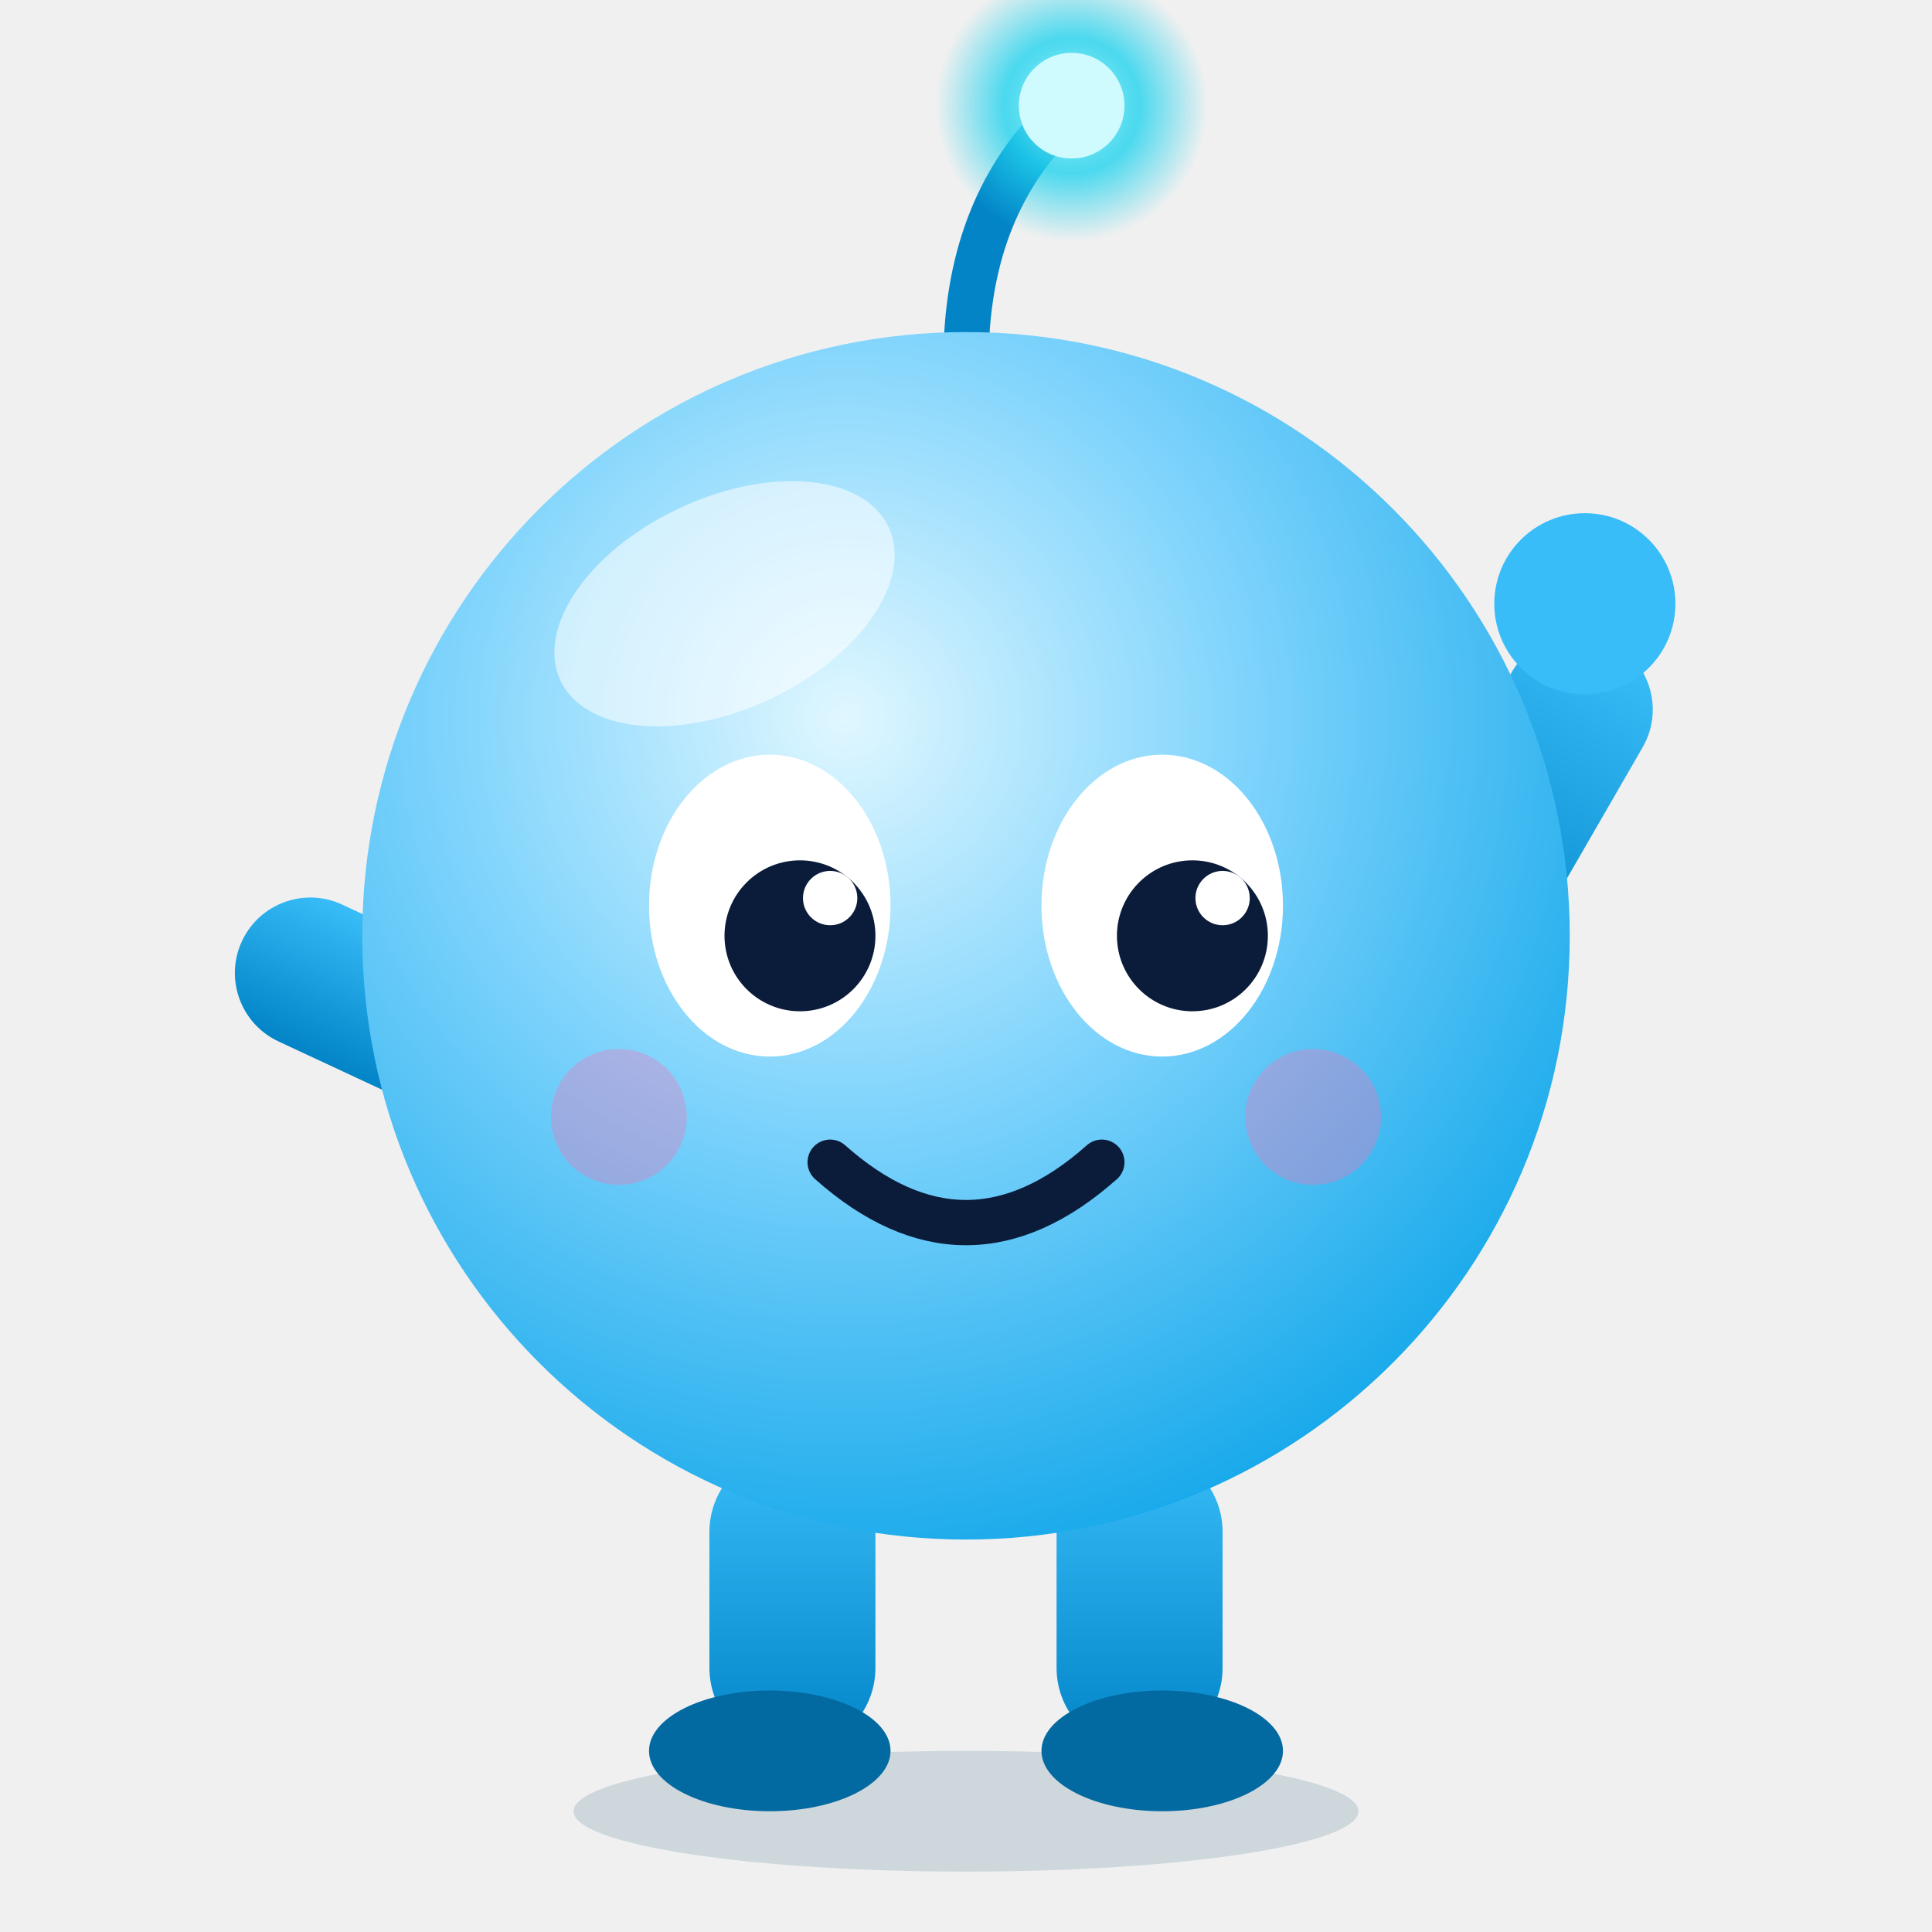
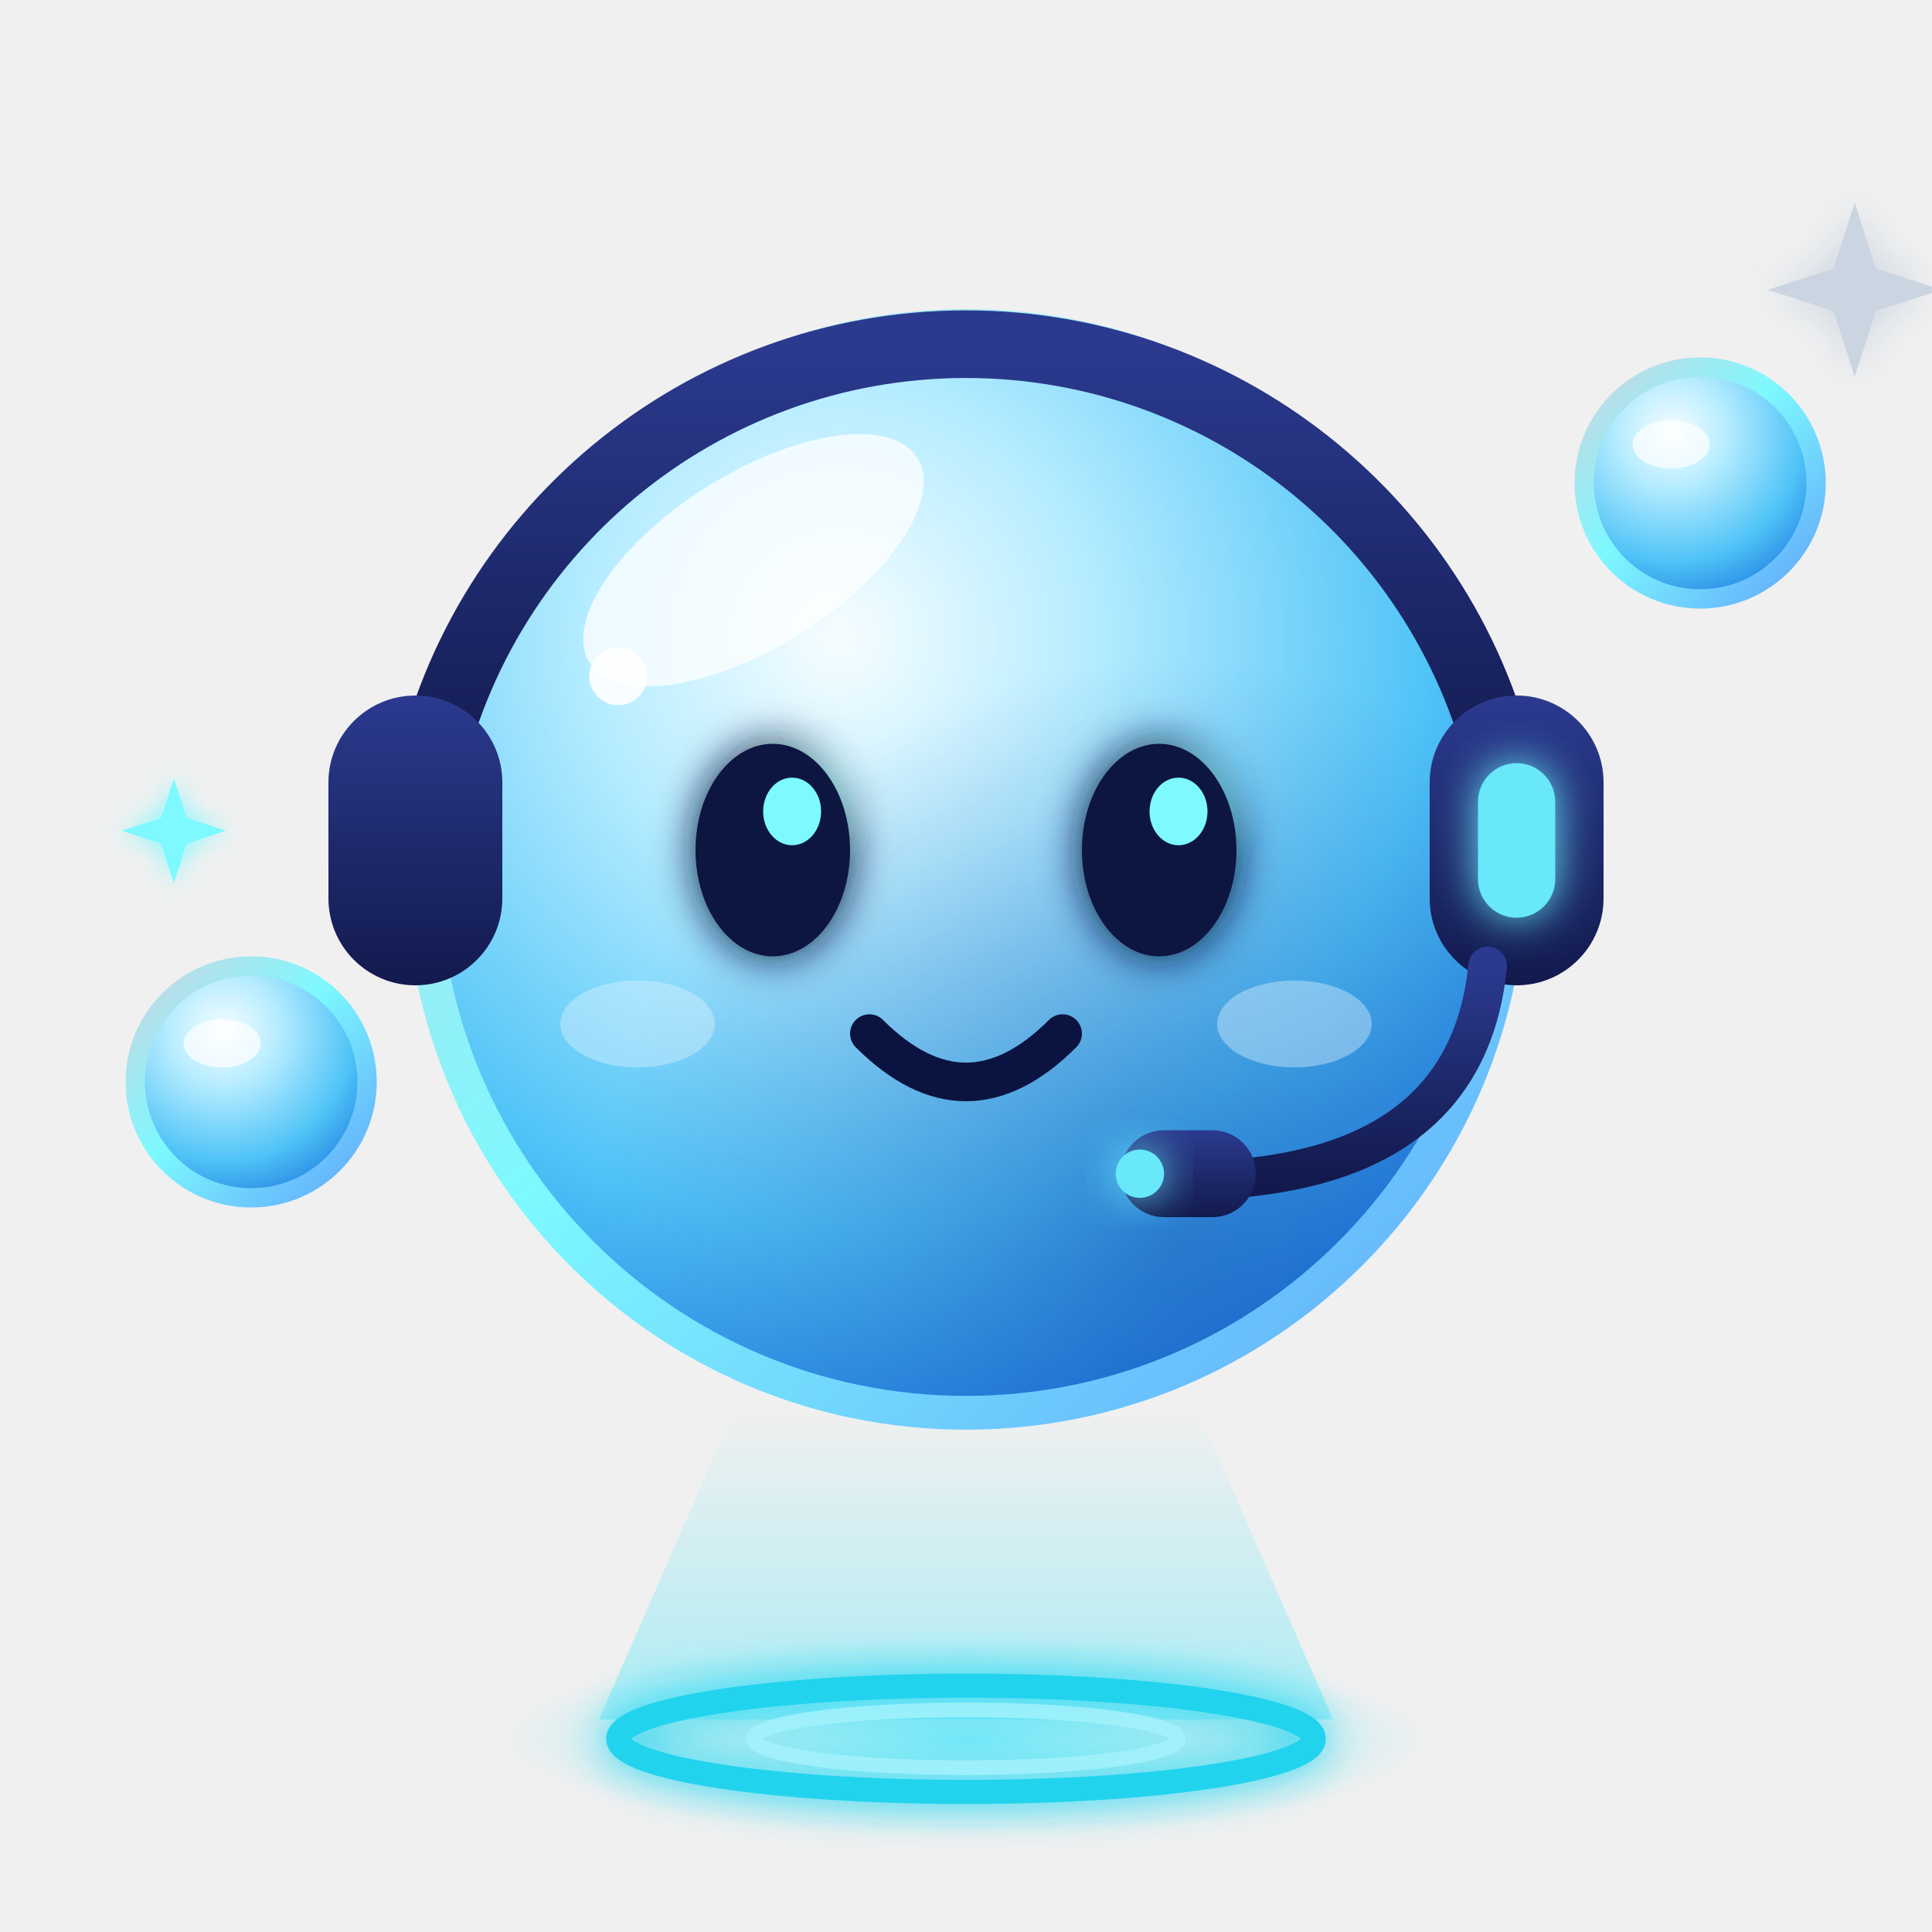
- <svg xmlns="http://www.w3.org/2000/svg" viewBox="0 0 128 128" role="img" aria-label="NavIA, tu copiloto de ruta">
+ <svg xmlns="http://www.w3.org/2000/svg" viewBox="0 0 200 200" role="img" aria-label="NavIA, tu copiloto de ruta">
  <defs>
-     <radialGradient id="nb-body" cx="40%" cy="32%" r="75%">
-       <stop offset="0" stop-color="#e0f7ff" />
-       <stop offset="0.45" stop-color="#7dd3fc" />
-       <stop offset="1" stop-color="#0ea5e9" />
+     <radialGradient id="nv-body" cx="38%" cy="28%" r="80%">
+       <stop offset="0" stop-color="#F7FDFF" />
+       <stop offset=".3" stop-color="#B5ECFF" />
+       <stop offset=".7" stop-color="#4FC3F7" />
+       <stop offset="1" stop-color="#1F7BE0" />
    </radialGradient>
-     <linearGradient id="nb-limb" x1="0" y1="0" x2="0" y2="1">
-       <stop offset="0" stop-color="#38bdf8" />
-       <stop offset="1" stop-color="#0284c7" />
+     <radialGradient id="nv-shade" cx="70%" cy="85%" r="55%">
+       <stop offset="0" stop-color="#1243A8" stop-opacity=".45" />
+       <stop offset="1" stop-color="#1243A8" stop-opacity="0" />
+     </radialGradient>
+     <linearGradient id="nv-rim" x1="0" y1="0" x2="1" y2="1">
+       <stop offset="0" stop-color="#CBD5E1" />
+       <stop offset=".45" stop-color="#7DF9FF" />
+       <stop offset="1" stop-color="#60A5FA" />
    </linearGradient>
-     <radialGradient id="nb-glow" cx="50%" cy="50%" r="50%">
-       <stop offset="0" stop-color="#a5f3fc" />
-       <stop offset="0.5" stop-color="#22d3ee" stop-opacity="0.8" />
-       <stop offset="1" stop-color="#22d3ee" stop-opacity="0" />
+     <linearGradient id="nv-headset" x1="0" y1="0" x2="0" y2="1">
+       <stop offset="0" stop-color="#2B3A8F" />
+       <stop offset="1" stop-color="#121A4D" />
+     </linearGradient>
+     <linearGradient id="nv-beam" x1="0" y1="0" x2="0" y2="1">
+       <stop offset="0" stop-color="#67E8F9" stop-opacity="0" />
+       <stop offset="1" stop-color="#67E8F9" stop-opacity=".5" />
+     </linearGradient>
+     <radialGradient id="nv-glow" cx="50%" cy="50%" r="50%">
+       <stop offset="0" stop-color="#67E8F9" stop-opacity=".9" />
+       <stop offset="1" stop-color="#67E8F9" stop-opacity="0" />
    </radialGradient>
+     <filter id="nv-blur" x="-60%" y="-60%" width="220%" height="220%">
+       <feGaussianBlur stdDeviation="2.2" result="b" />
+       <feMerge>
+         <feMergeNode in="b" />
+         <feMergeNode in="SourceGraphic" />
+       </feMerge>
+     </filter>
  </defs>
-   <ellipse cx="64" cy="120" rx="26" ry="4" fill="#0c4a6e" opacity="0.15" />
-   <rect x="47" y="96" width="11" height="20" rx="5.5" fill="url(#nb-limb)" />
-   <rect x="70" y="96" width="11" height="20" rx="5.5" fill="url(#nb-limb)" />
-   <ellipse cx="51" cy="116" rx="8" ry="4" fill="#0369a1" />
-   <ellipse cx="77" cy="116" rx="8" ry="4" fill="#0369a1" />
-   <rect x="15" y="62" width="22" height="10" rx="5" fill="url(#nb-limb)" transform="rotate(25 26 67)" />
-   <g style="transform-origin:96px 60px">
-     <rect x="92" y="40" width="10" height="24" rx="5" fill="url(#nb-limb)" transform="rotate(30 97 60)" />
-     <circle cx="105" cy="40" r="6" fill="#38bdf8" />
+   <g>
+     <path d="M76 146 L62 178 L138 178 L124 146 Z" fill="url(#nv-beam)" />
+     <ellipse cx="100" cy="180" rx="48" ry="10" fill="url(#nv-glow)" />
+     <ellipse cx="100" cy="180" rx="36" ry="5.5" fill="none" stroke="#22D3EE" stroke-width="2.5" filter="url(#nv-blur)" />
+     <ellipse cx="100" cy="180" rx="22" ry="3" fill="none" stroke="#A5F3FC" stroke-width="1.5" opacity=".8" />
  </g>
-   <path d="M64 24 Q64 14 70 8" stroke="#0284c7" stroke-width="3" fill="none" stroke-linecap="round" />
-   <circle cx="71" cy="7" r="9" fill="url(#nb-glow)" />
-   <circle cx="71" cy="7" r="3.5" fill="#cffafe" />
-   <circle cx="64" cy="62" r="40" fill="url(#nb-body)" />
-   <ellipse cx="48" cy="40" rx="12" ry="7" fill="#fff" opacity="0.55" transform="rotate(-25 48 40)" />
-   <g style="transform-origin:64px 60px">
-     <ellipse cx="51" cy="60" rx="8" ry="10" fill="#fff" />
-     <ellipse cx="77" cy="60" rx="8" ry="10" fill="#fff" />
-     <circle cx="53" cy="62" r="5" fill="#0b1b3a" />
-     <circle cx="79" cy="62" r="5" fill="#0b1b3a" />
-     <circle cx="55" cy="59.5" r="1.8" fill="#fff" />
-     <circle cx="81" cy="59.5" r="1.8" fill="#fff" />
+   <circle cx="100" cy="90" r="58" fill="url(#nv-rim)" />
+   <circle cx="100" cy="90" r="54.5" fill="url(#nv-body)" />
+   <circle cx="100" cy="90" r="54.5" fill="url(#nv-shade)" />
+   <ellipse cx="78" cy="58" rx="20" ry="9" fill="#fff" opacity=".75" transform="rotate(-32 78 58)" />
+   <circle cx="64" cy="70" r="3" fill="#fff" opacity=".9" />
+   <g filter="url(#nv-blur)" style="transform-origin:100px 88px">
+     <ellipse cx="80" cy="88" rx="8" ry="11" fill="#0B1440" />
+     <ellipse cx="120" cy="88" rx="8" ry="11" fill="#0B1440" />
+     <ellipse cx="82" cy="84" rx="3" ry="3.5" fill="#7DF9FF" />
+     <ellipse cx="122" cy="84" rx="3" ry="3.5" fill="#7DF9FF" />
  </g>
-   <circle cx="41" cy="74" r="4.5" fill="#f472b6" opacity="0.35" />
-   <circle cx="87" cy="74" r="4.5" fill="#f472b6" opacity="0.35" />
-   <path d="M55 77 Q64 85 73 77" stroke="#0b1b3a" stroke-width="3" fill="none" stroke-linecap="round" />
+   <ellipse cx="66" cy="106" rx="8" ry="4.5" fill="#E0F2FE" opacity=".4" />
+   <ellipse cx="134" cy="106" rx="8" ry="4.5" fill="#E0F2FE" opacity=".4" />
+   <path d="M90 107 Q100 117 110 107" stroke="#0B1440" stroke-width="4" fill="none" stroke-linecap="round" />
+   <g>
+     <path d="M44 82 A57 57 0 0 1 156 82" stroke="url(#nv-headset)" stroke-width="7" fill="none" stroke-linecap="round" />
+     <rect x="148" y="72" width="18" height="30" rx="9" fill="url(#nv-headset)" />
+     <rect x="153" y="79" width="8" height="16" rx="4" fill="#67E8F9" filter="url(#nv-blur)" />
+     <rect x="34" y="72" width="18" height="30" rx="9" fill="url(#nv-headset)" />
+     <path d="M154 100 Q152 120 128 122" stroke="url(#nv-headset)" stroke-width="4" fill="none" stroke-linecap="round" />
+     <rect x="116" y="117" width="14" height="9" rx="4.5" fill="url(#nv-headset)" />
+     <circle cx="118" cy="121.5" r="2.5" fill="#67E8F9" filter="url(#nv-blur)" />
+   </g>
+   <g>
+     <circle cx="26" cy="112" r="12" fill="url(#nv-body)" stroke="url(#nv-rim)" stroke-width="2" />
+     <ellipse cx="23" cy="108" rx="4" ry="2.5" fill="#fff" opacity=".7" />
+   </g>
+   <g>
+     <circle cx="176" cy="50" r="12" fill="url(#nv-body)" stroke="url(#nv-rim)" stroke-width="2" />
+     <ellipse cx="173" cy="46" rx="4" ry="2.5" fill="#fff" opacity=".7" />
+   </g>
+   <path transform="translate(192 30)" d="M0 -9 l2.2 6.8 6.8 2.2 -6.8 2.2 -2.2 6.8 -2.2 -6.8 -6.8 -2.2 6.8 -2.2z" fill="#CBD5E1" filter="url(#nv-blur)" />
+   <path transform="translate(18 86) scale(0.6)" d="M0 -9 l2.2 6.8 6.8 2.2 -6.8 2.2 -2.2 6.8 -2.2 -6.8 -6.8 -2.2 6.8 -2.2z" fill="#7DF9FF" filter="url(#nv-blur)" />
</svg>
